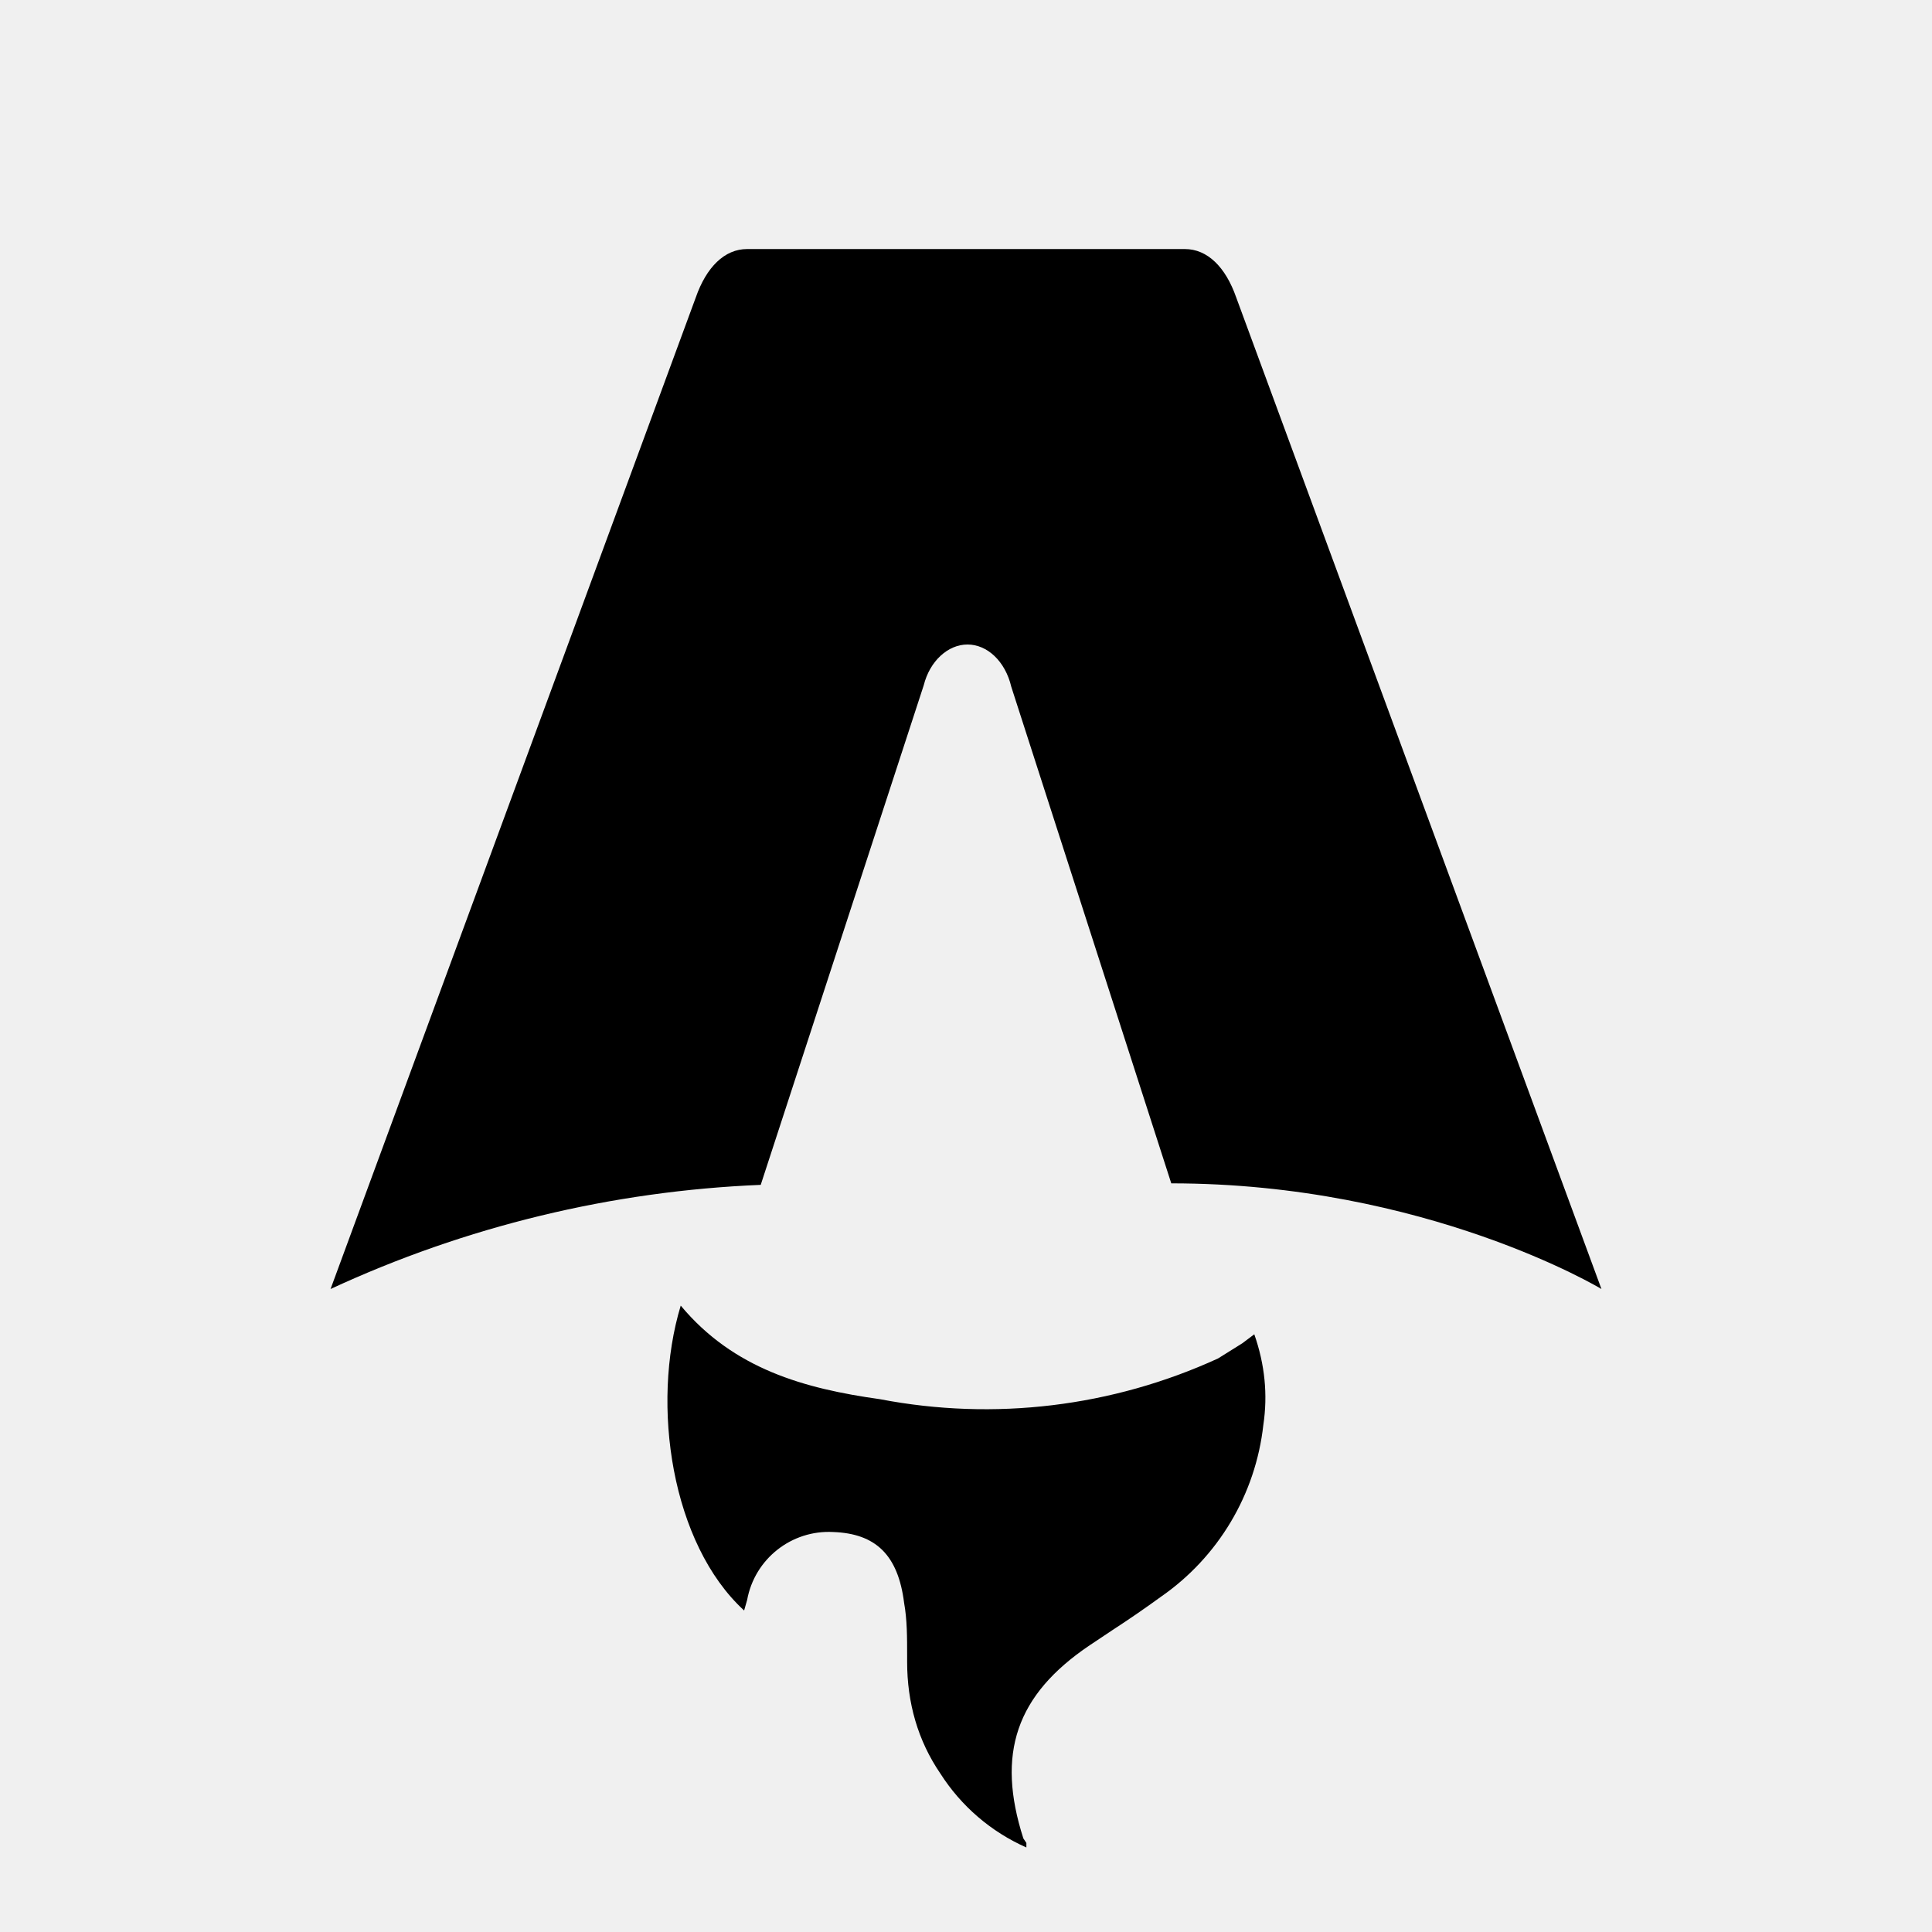
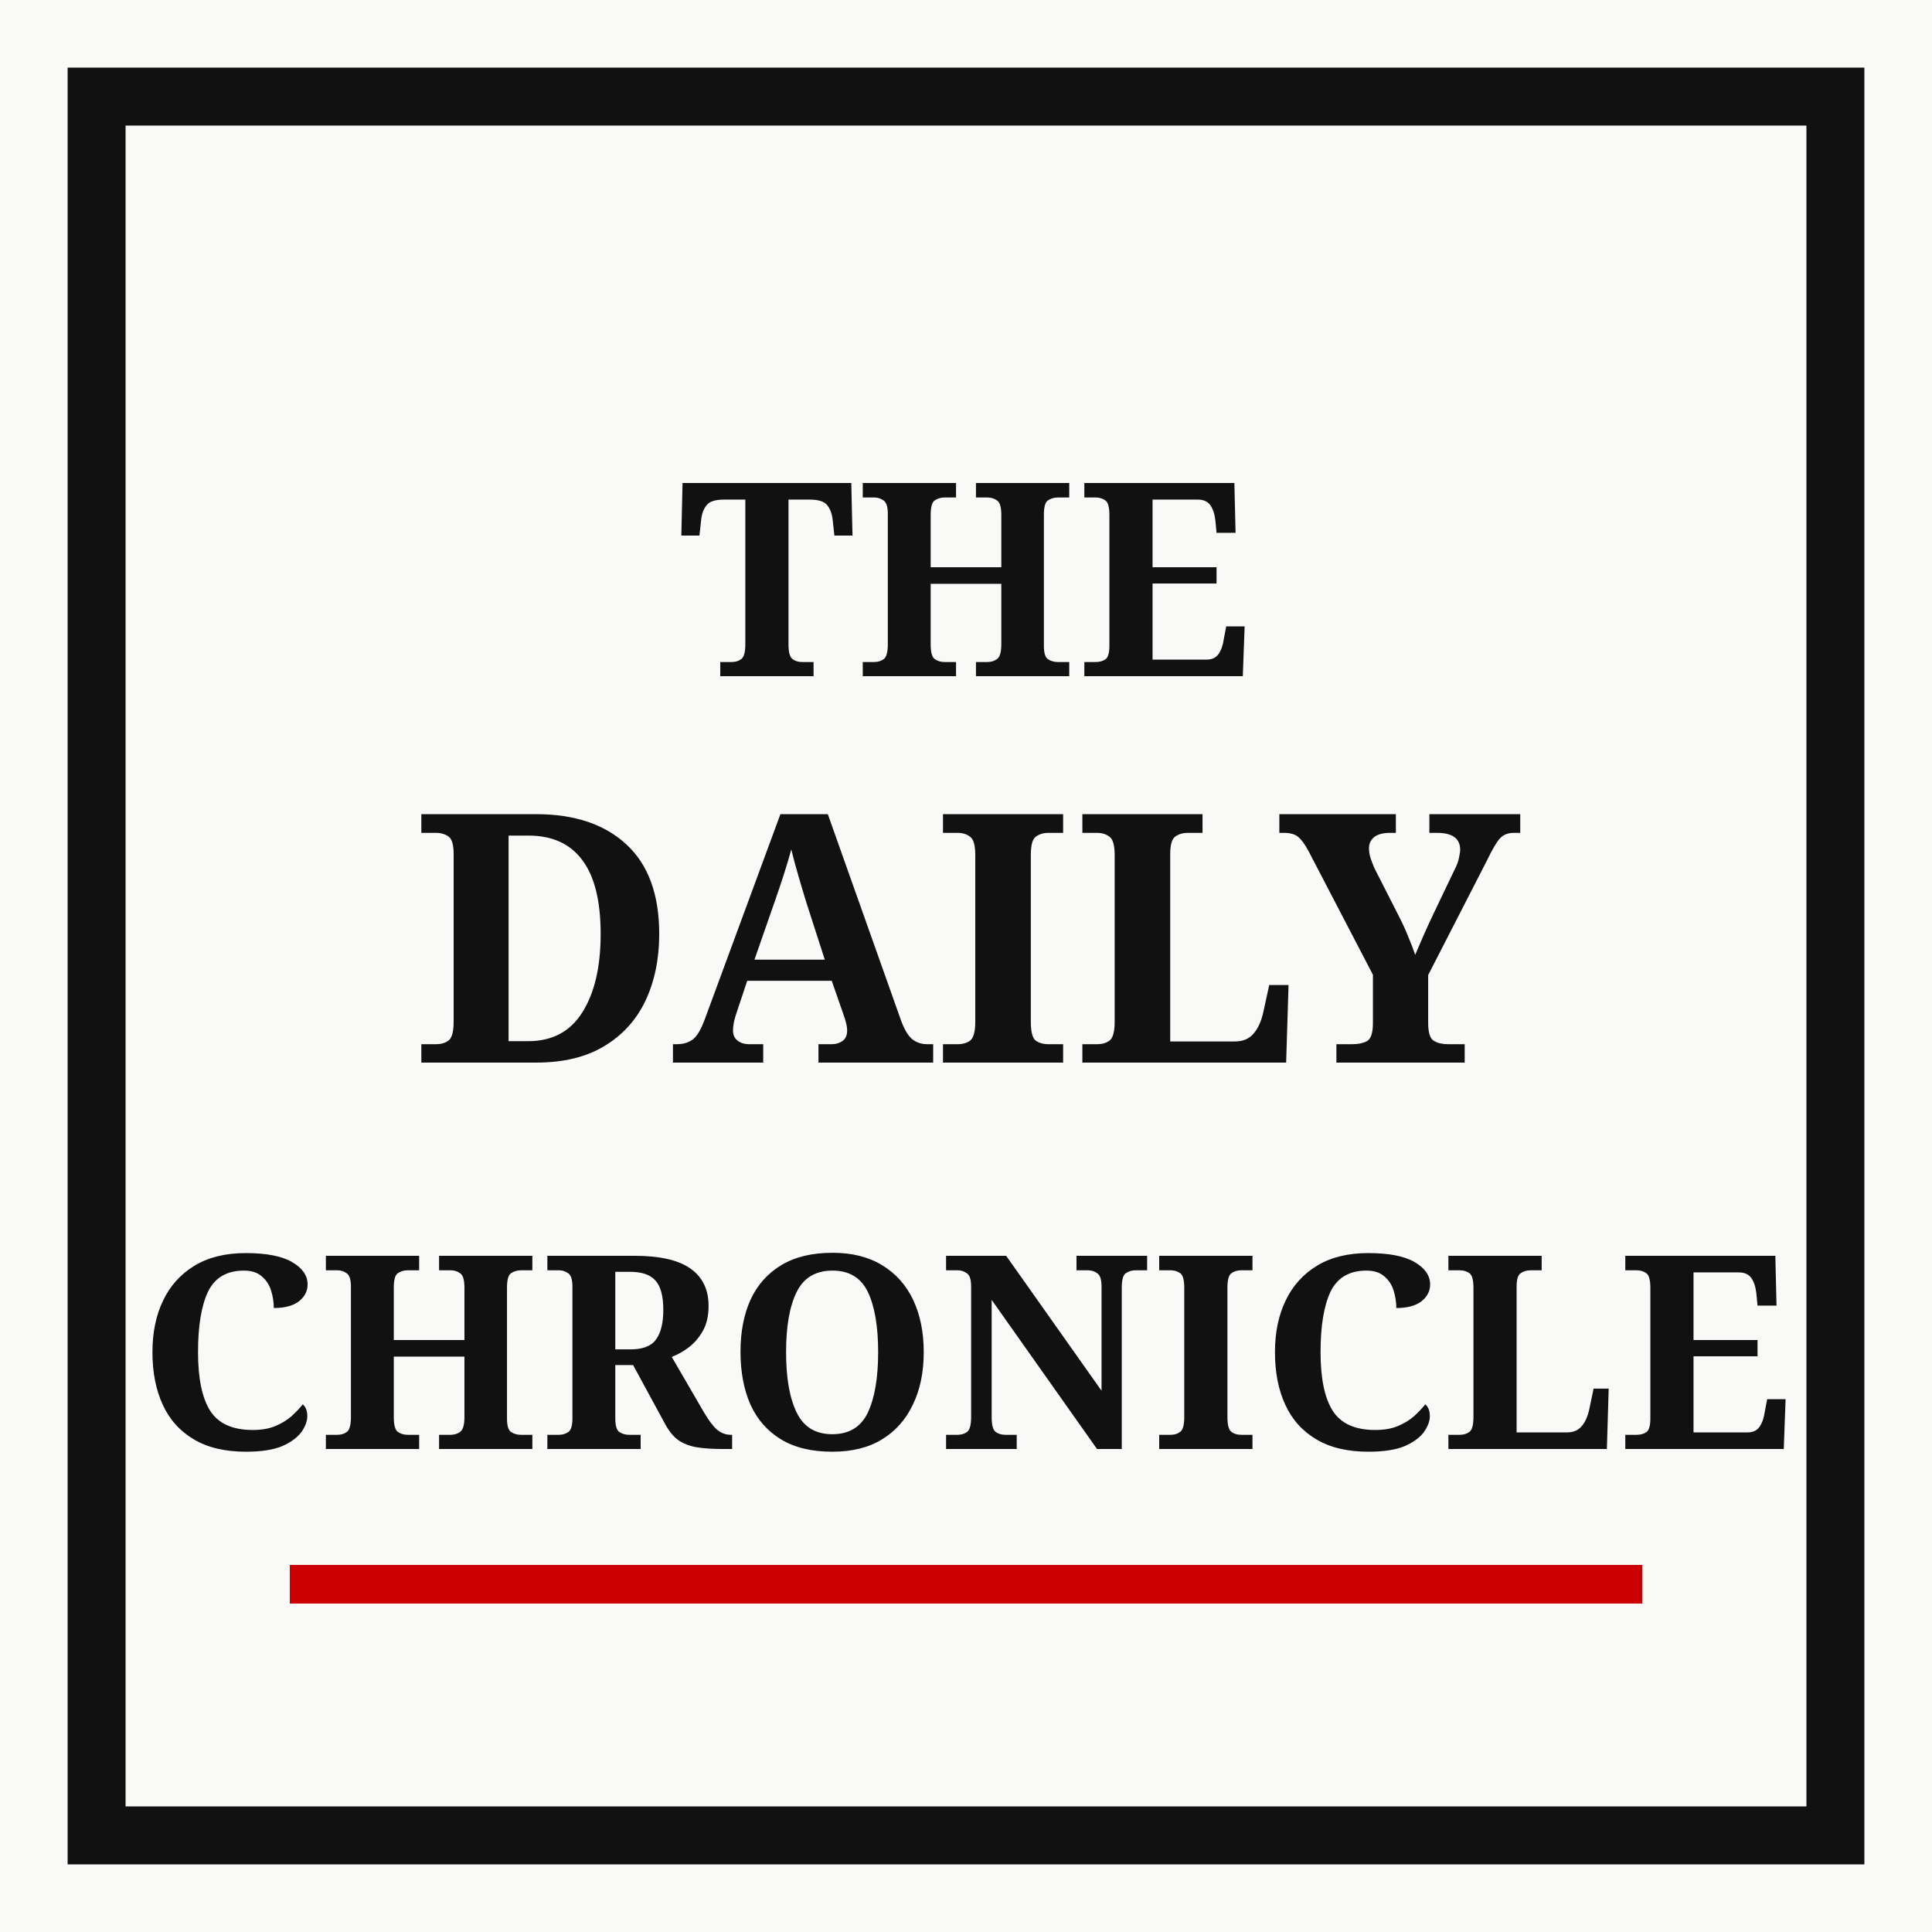
- <svg xmlns="http://www.w3.org/2000/svg" fill="none" viewBox="0 0 128 128">
-   <path d="M50.4 78.5a75.1 75.1 0 0 0-28.5 6.9l24.2-65.7c.7-2 1.9-3.2 3.4-3.2h29c1.5 0 2.7 1.2 3.4 3.2l24.2 65.7s-11.6-7-28.5-7L67 45.5c-.4-1.7-1.6-2.8-2.9-2.8-1.3 0-2.5 1.1-2.9 2.7L50.4 78.5Zm-1.1 28.2Zm-4.2-20.2c-2 6.6-.6 15.8 4.2 20.2a17.5 17.5 0 0 1 .2-.7 5.5 5.5 0 0 1 5.7-4.5c2.8.1 4.3 1.5 4.7 4.7.2 1.1.2 2.3.2 3.5v.4c0 2.7.7 5.2 2.2 7.4a13 13 0 0 0 5.7 4.9v-.3l-.2-.3c-1.8-5.6-.5-9.5 4.4-12.8l1.5-1a73 73 0 0 0 3.2-2.2 16 16 0 0 0 6.8-11.4c.3-2 .1-4-.6-6l-.8.6-1.6 1a37 37 0 0 1-22.4 2.7c-5-.7-9.7-2-13.2-6.2Z" />
-   <style>
-         path { fill: #000; }
-         @media (prefers-color-scheme: dark) {
-             path { fill: #FFF; }
-         }
-     </style>
+ <svg xmlns="http://www.w3.org/2000/svg" viewBox="0 0 100 100">
+   <rect width="100" height="100" fill="#F9F9F7" />
+   <rect x="5" y="5" width="90" height="90" fill="none" stroke="#111111" stroke-width="3" />
+   <text x="50" y="35" font-family="Georgia, serif" font-size="14" font-weight="bold" text-anchor="middle" fill="#111111">THE</text>
+   <text x="50" y="55" font-family="Georgia, serif" font-size="18" font-weight="bold" text-anchor="middle" fill="#111111">DAILY</text>
+   <text x="50" y="75" font-family="Georgia, serif" font-size="14" font-weight="bold" text-anchor="middle" fill="#111111">CHRONICLE</text>
+   <line x1="15" y1="82" x2="85" y2="82" stroke="#CC0000" stroke-width="2" />
</svg>
